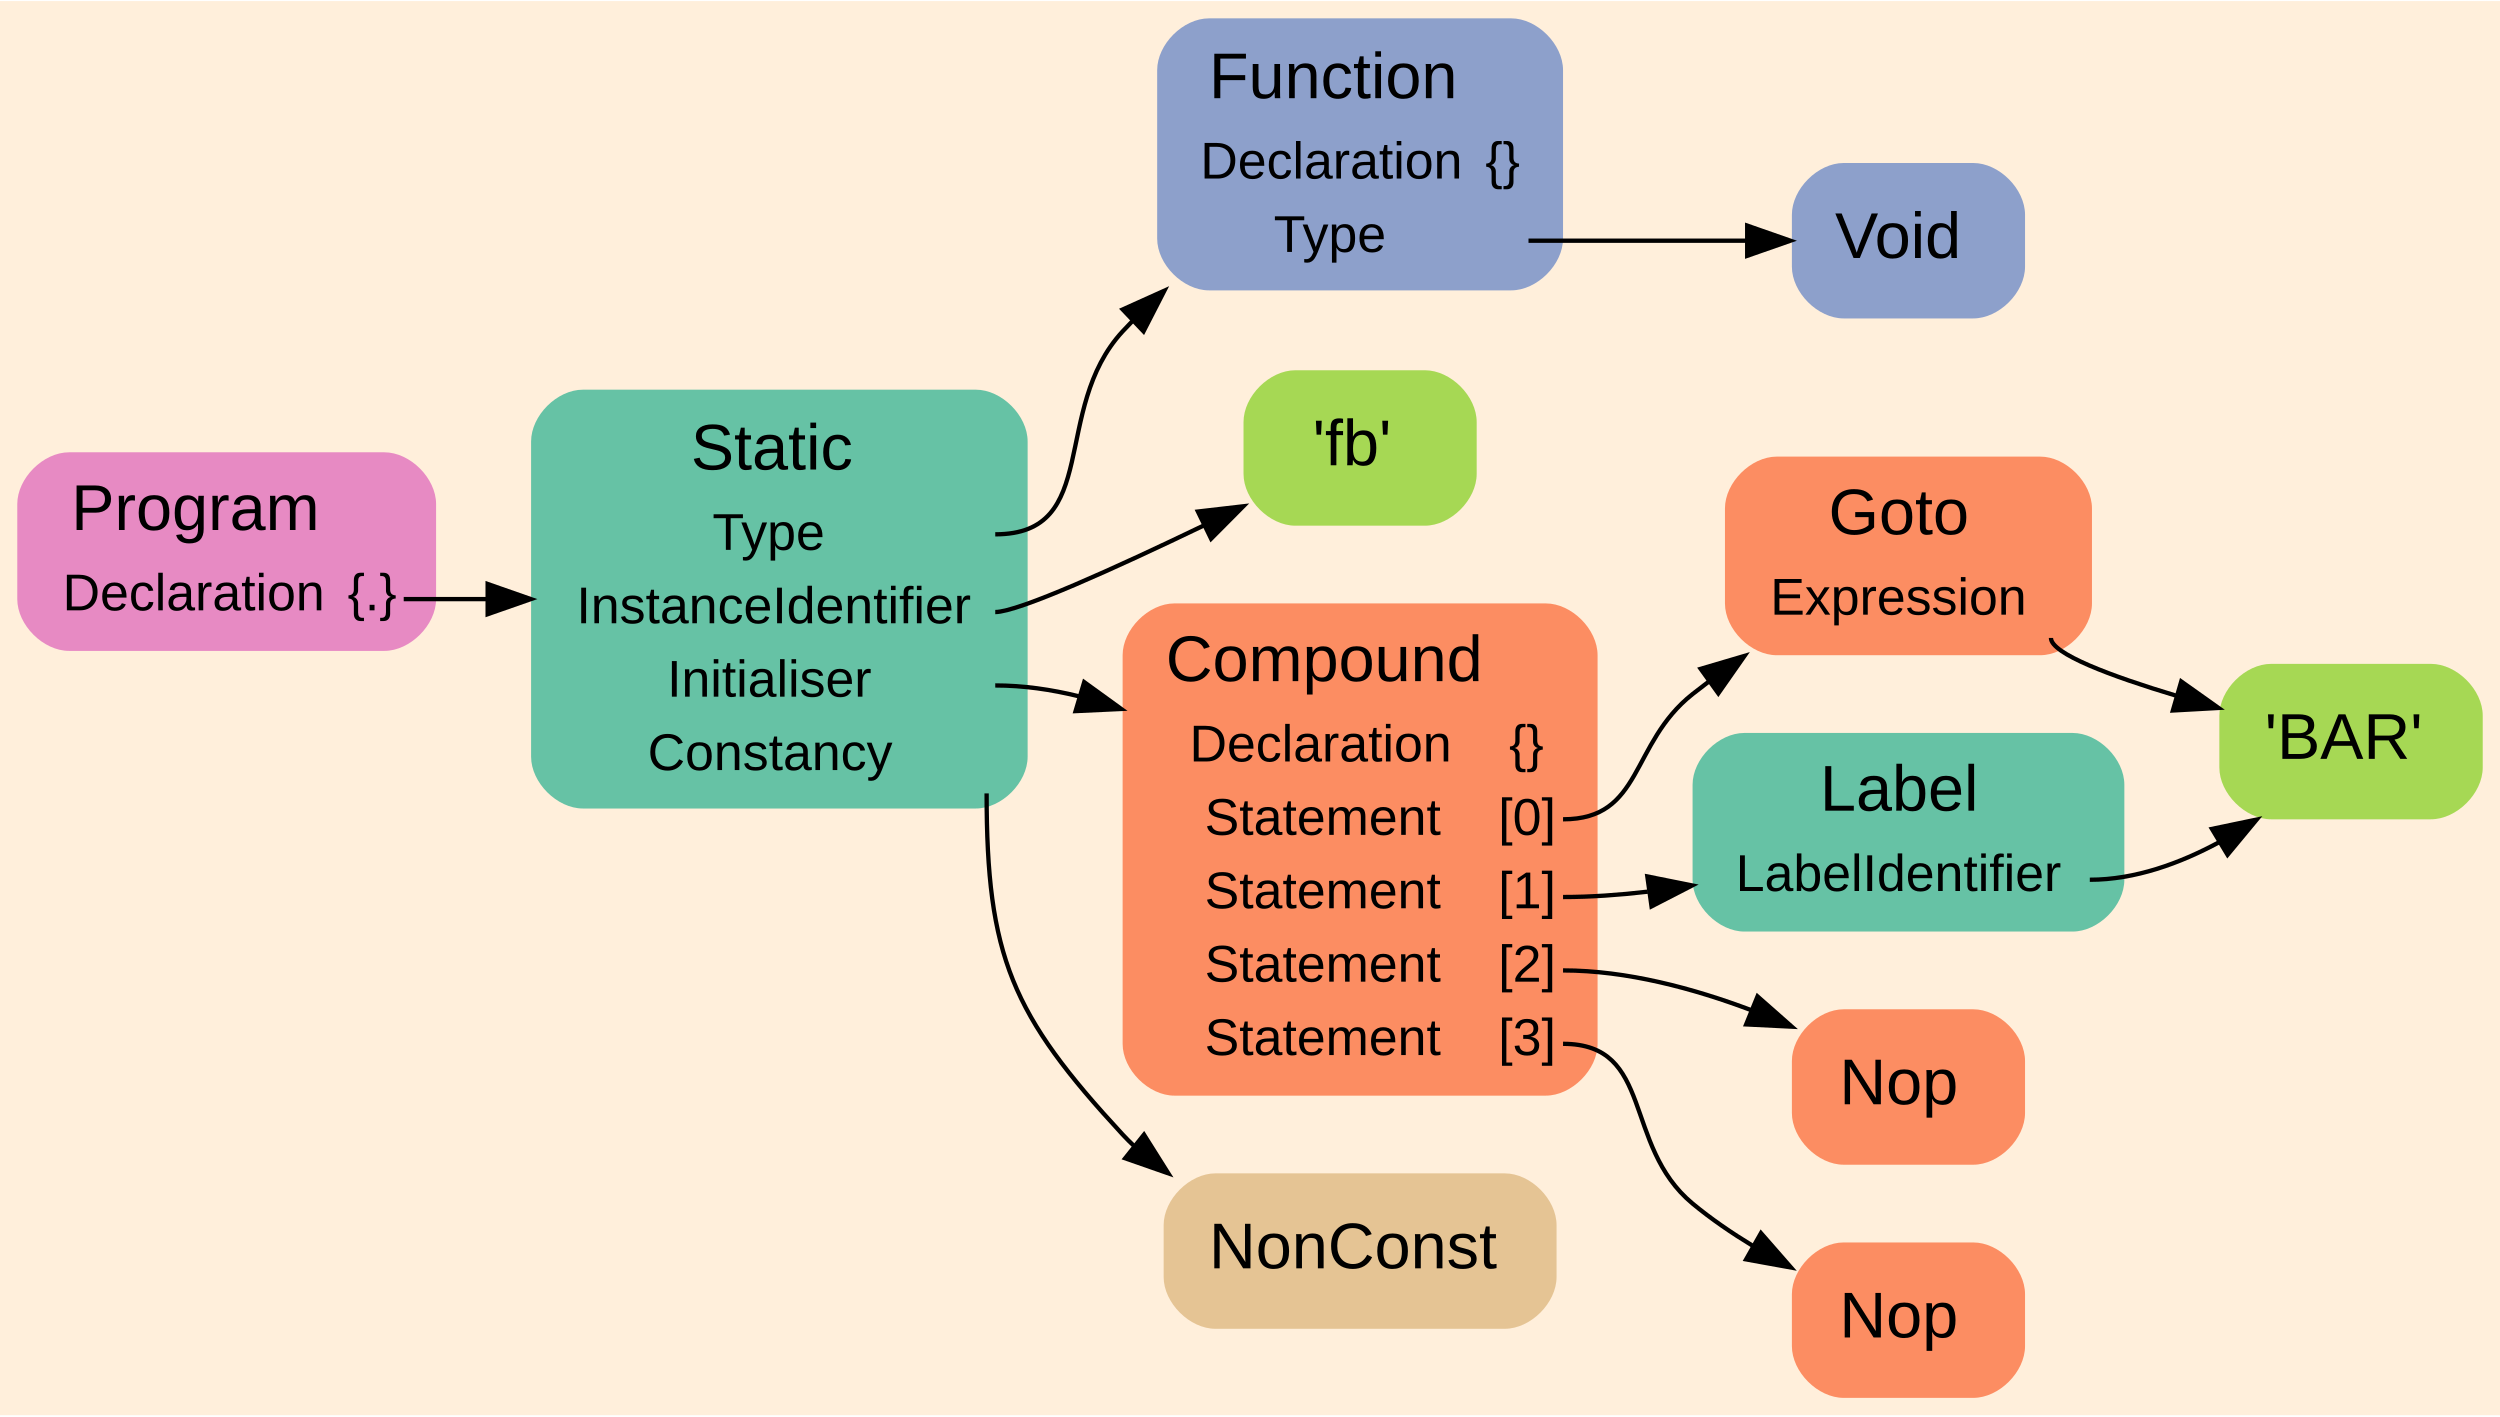
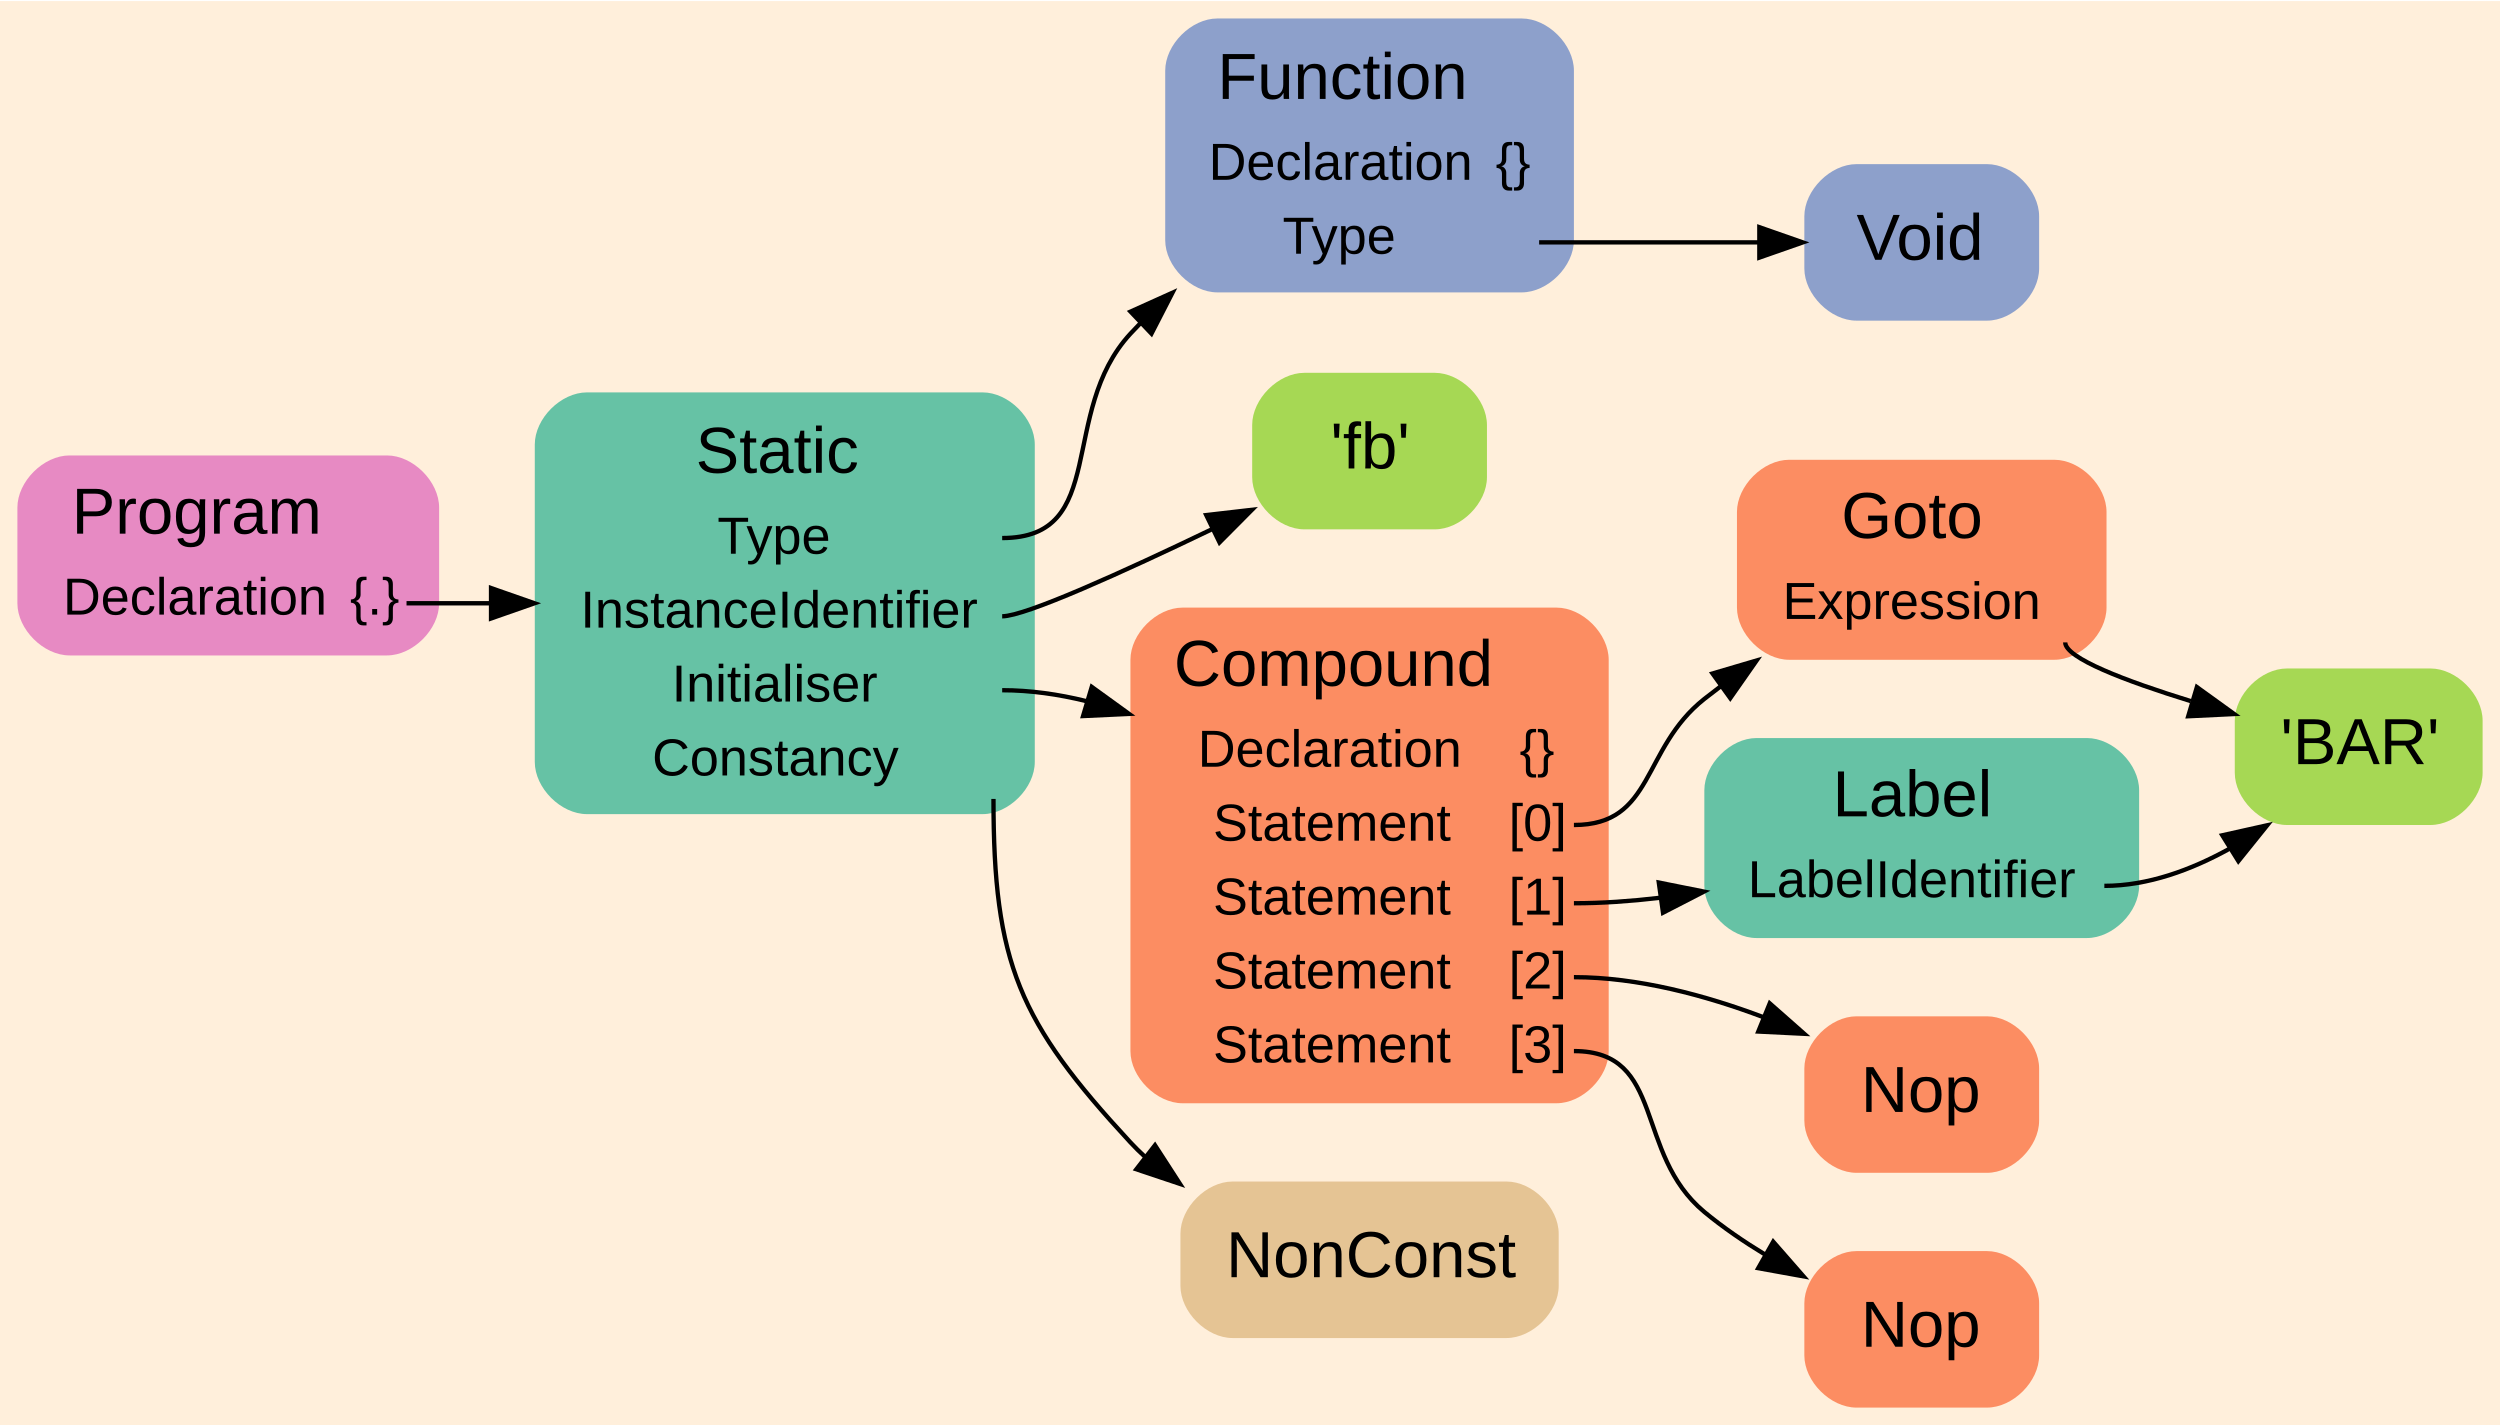
- <svg xmlns="http://www.w3.org/2000/svg" width="579pt" height="328pt" viewBox="0.00 0.00 579.00 327.50">
+ <svg xmlns="http://www.w3.org/2000/svg" width="575pt" height="328pt" viewBox="0.00 0.00 575.00 327.50">
  <g id="graph0" class="graph" transform="scale(1 1) rotate(0) translate(4 323.5)">
-     <polygon fill="#ffefdb" stroke="transparent" points="-4,4 -4,-323.5 575,-323.5 575,4 -4,4" />
+     <polygon fill="#ffefdb" stroke="transparent" points="-4,4 -4,-323.5 571,-323.5 571,4 -4,4" />
    <g id="node1" class="node">
      <path fill="#e78ac3" stroke="transparent" d="M85,-219C85,-219 12,-219 12,-219 6,-219 0,-213 0,-207 0,-207 0,-185 0,-185 0,-179 6,-173 12,-173 12,-173 85,-173 85,-173 91,-173 97,-179 97,-185 97,-185 97,-207 97,-207 97,-213 91,-219 85,-219" />
      <text text-anchor="start" x="12.5" y="-201" font-family="Arial" font-size="15.00" fill="#000000">Program</text>
      <text text-anchor="start" x="10.5" y="-182.4" font-family="Arial" font-size="12.00" fill="#000000">Declaration</text>
      <text text-anchor="start" x="76.5" y="-182.4" font-family="Arial" font-size="12.00" fill="#000000">{.}</text>
    </g>
    <g id="node2" class="node">
      <path fill="#66c2a5" stroke="transparent" d="M222,-233.5C222,-233.5 131,-233.5 131,-233.5 125,-233.5 119,-227.5 119,-221.5 119,-221.5 119,-148.5 119,-148.5 119,-142.5 125,-136.5 131,-136.5 131,-136.5 222,-136.5 222,-136.5 228,-136.5 234,-142.5 234,-148.5 234,-148.5 234,-221.5 234,-221.5 234,-227.5 228,-233.5 222,-233.5" />
      <text text-anchor="start" x="156" y="-215" font-family="Arial" font-size="15.00" fill="#000000">Static</text>
      <text text-anchor="start" x="161" y="-196.4" font-family="Arial" font-size="12.00" fill="#000000">Type</text>
      <text text-anchor="start" x="129.5" y="-179.4" font-family="Arial" font-size="12.00" fill="#000000">InstanceIdentifier</text>
      <text text-anchor="start" x="150.5" y="-162.4" font-family="Arial" font-size="12.00" fill="#000000">Initialiser</text>
      <text text-anchor="start" x="146" y="-145.4" font-family="Arial" font-size="12.00" fill="#000000">Constancy</text>
    </g>
    <g id="edge1" class="edge">
      <path fill="none" stroke="#000000" d="M89.5,-185C95.745,-185 102.241,-185 108.746,-185" />
      <polygon fill="#000000" stroke="#000000" points="108.939,-188.5 118.939,-185 108.939,-181.5 108.939,-188.5" />
    </g>
    <g id="node3" class="node">
      <path fill="#8da0cb" stroke="transparent" d="M346,-319.5C346,-319.5 276,-319.5 276,-319.5 270,-319.5 264,-313.5 264,-307.5 264,-307.5 264,-268.5 264,-268.5 264,-262.5 270,-256.5 276,-256.5 276,-256.5 346,-256.5 346,-256.5 352,-256.5 358,-262.5 358,-268.5 358,-268.5 358,-307.5 358,-307.5 358,-313.5 352,-319.5 346,-319.5" />
      <text text-anchor="start" x="276" y="-301" font-family="Arial" font-size="15.00" fill="#000000">Function</text>
      <text text-anchor="start" x="274" y="-282.4" font-family="Arial" font-size="12.00" fill="#000000">Declaration</text>
      <text text-anchor="start" x="340" y="-282.4" font-family="Arial" font-size="12.00" fill="#000000">{}</text>
      <text text-anchor="start" x="291" y="-265.4" font-family="Arial" font-size="12.00" fill="#000000">Type</text>
    </g>
    <g id="edge2" class="edge">
      <path fill="none" stroke="#000000" d="M226.5,-200C251.163,-200 239.273,-228.877 256,-247 256.747,-247.81 257.512,-248.614 258.293,-249.413" />
      <polygon fill="#000000" stroke="#000000" points="256.017,-252.079 265.676,-256.431 260.839,-247.005 256.017,-252.079" />
    </g>
    <g id="node5" class="node">
      <path fill="#a6d854" stroke="transparent" d="M326,-238C326,-238 296,-238 296,-238 290,-238 284,-232 284,-226 284,-226 284,-214 284,-214 284,-208 290,-202 296,-202 296,-202 326,-202 326,-202 332,-202 338,-208 338,-214 338,-214 338,-226 338,-226 338,-232 332,-238 326,-238" />
-       <text text-anchor="start" x="300" y="-216" font-family="Arial" font-size="15.00" fill="#000000">'fb'</text>
+       <text text-anchor="start" x="302" y="-216" font-family="Arial" font-size="15.00" fill="#000000">'fb'</text>
    </g>
    <g id="edge3" class="edge">
      <path fill="none" stroke="#000000" d="M226.5,-182C231.835,-182 254.338,-192.207 274.78,-202.042" />
      <polygon fill="#000000" stroke="#000000" points="273.434,-205.278 283.959,-206.496 276.49,-198.981 273.434,-205.278" />
    </g>
    <g id="node6" class="node">
      <path fill="#fc8d62" stroke="transparent" d="M354,-184C354,-184 268,-184 268,-184 262,-184 256,-178 256,-172 256,-172 256,-82 256,-82 256,-76 262,-70 268,-70 268,-70 354,-70 354,-70 360,-70 366,-76 366,-82 366,-82 366,-172 366,-172 366,-178 360,-184 354,-184" />
      <text text-anchor="start" x="266" y="-166" font-family="Arial" font-size="15.00" fill="#000000">Compound</text>
      <text text-anchor="start" x="271.5" y="-147.4" font-family="Arial" font-size="12.00" fill="#000000">Declaration</text>
      <text text-anchor="start" x="345.5" y="-147.4" font-family="Arial" font-size="12.00" fill="#000000">{}</text>
      <text text-anchor="start" x="275" y="-130.4" font-family="Arial" font-size="12.00" fill="#000000">Statement</text>
      <text text-anchor="start" x="343" y="-130.4" font-family="Arial" font-size="12.00" fill="#000000">[0]</text>
      <text text-anchor="start" x="275" y="-113.4" font-family="Arial" font-size="12.00" fill="#000000">Statement</text>
      <text text-anchor="start" x="343" y="-113.4" font-family="Arial" font-size="12.00" fill="#000000">[1]</text>
      <text text-anchor="start" x="275" y="-96.4" font-family="Arial" font-size="12.00" fill="#000000">Statement</text>
      <text text-anchor="start" x="343" y="-96.4" font-family="Arial" font-size="12.00" fill="#000000">[2]</text>
      <text text-anchor="start" x="275" y="-79.4" font-family="Arial" font-size="12.00" fill="#000000">Statement</text>
      <text text-anchor="start" x="343" y="-79.4" font-family="Arial" font-size="12.00" fill="#000000">[3]</text>
    </g>
    <g id="edge4" class="edge">
      <path fill="none" stroke="#000000" d="M226.5,-165C232.939,-165 239.431,-164.071 245.801,-162.503" />
      <polygon fill="#000000" stroke="#000000" points="247.103,-165.767 255.686,-159.555 245.103,-159.059 247.103,-165.767" />
    </g>
    <g id="node12" class="node">
-       <path fill="#e5c494" stroke="transparent" d="M344.5,-52C344.5,-52 277.5,-52 277.5,-52 271.5,-52 265.5,-46 265.5,-40 265.5,-40 265.5,-28 265.5,-28 265.5,-22 271.5,-16 277.5,-16 277.5,-16 344.5,-16 344.5,-16 350.5,-16 356.5,-22 356.5,-28 356.5,-28 356.5,-40 356.5,-40 356.5,-46 350.5,-52 344.5,-52" />
-       <text text-anchor="start" x="276" y="-30" font-family="Arial" font-size="15.00" fill="#000000">NonConst</text>
+       <path fill="#e5c494" stroke="transparent" d="M342.5,-52C342.5,-52 279.5,-52 279.5,-52 273.5,-52 267.5,-46 267.5,-40 267.5,-40 267.5,-28 267.5,-28 267.5,-22 273.5,-16 279.5,-16 279.5,-16 342.5,-16 342.5,-16 348.5,-16 354.5,-22 354.5,-28 354.5,-28 354.5,-40 354.5,-40 354.5,-46 348.5,-52 342.5,-52" />
+       <text text-anchor="start" x="278" y="-30" font-family="Arial" font-size="15.00" fill="#000000">NonConst</text>
    </g>
    <g id="edge5" class="edge">
-       <path fill="none" stroke="#000000" d="M224.5,-140C224.5,-102.201 230.32,-88.736 256,-61 256.874,-60.056 257.788,-59.141 258.737,-58.254" />
-       <polygon fill="#000000" stroke="#000000" points="260.947,-60.969 266.588,-52 256.585,-55.493 260.947,-60.969" />
+       <path fill="none" stroke="#000000" d="M224.5,-140C224.5,-102.201 230.32,-88.736 256,-61 257.039,-59.878 258.134,-58.797 259.277,-57.755" />
+       <polygon fill="#000000" stroke="#000000" points="261.647,-60.347 267.4,-51.45 257.355,-54.817 261.647,-60.347" />
    </g>
    <g id="node4" class="node">
      <path fill="#8da0cb" stroke="transparent" d="M453,-286C453,-286 423,-286 423,-286 417,-286 411,-280 411,-274 411,-274 411,-262 411,-262 411,-256 417,-250 423,-250 423,-250 453,-250 453,-250 459,-250 465,-256 465,-262 465,-262 465,-274 465,-274 465,-280 459,-286 453,-286" />
-       <text text-anchor="start" x="421" y="-264" font-family="Arial" font-size="15.00" fill="#000000">Void</text>
+       <text text-anchor="start" x="423" y="-264" font-family="Arial" font-size="15.00" fill="#000000">Void</text>
    </g>
    <g id="edge6" class="edge">
      <path fill="none" stroke="#000000" d="M350,-268C366.51,-268 384.761,-268 400.343,-268" />
      <polygon fill="#000000" stroke="#000000" points="400.649,-271.5 410.649,-268 400.649,-264.5 400.649,-271.5" />
    </g>
    <g id="node7" class="node">
      <path fill="#fc8d62" stroke="transparent" d="M468.5,-218C468.5,-218 407.5,-218 407.5,-218 401.5,-218 395.5,-212 395.5,-206 395.5,-206 395.5,-184 395.5,-184 395.5,-178 401.5,-172 407.5,-172 407.5,-172 468.5,-172 468.5,-172 474.5,-172 480.5,-178 480.5,-184 480.5,-184 480.5,-206 480.5,-206 480.5,-212 474.5,-218 468.5,-218" />
      <text text-anchor="start" x="419.5" y="-200" font-family="Arial" font-size="15.00" fill="#000000">Goto</text>
      <text text-anchor="start" x="406" y="-181.4" font-family="Arial" font-size="12.00" fill="#000000">Expression</text>
    </g>
    <g id="edge7" class="edge">
      <path fill="none" stroke="#000000" d="M358,-134C376.545,-134 373.452,-151.5 388,-163 389.188,-163.939 390.403,-164.875 391.64,-165.806" />
      <polygon fill="#000000" stroke="#000000" points="389.874,-168.847 400.036,-171.846 393.962,-163.165 389.874,-168.847" />
    </g>
    <g id="node9" class="node">
      <path fill="#66c2a5" stroke="transparent" d="M476,-154C476,-154 400,-154 400,-154 394,-154 388,-148 388,-142 388,-142 388,-120 388,-120 388,-114 394,-108 400,-108 400,-108 476,-108 476,-108 482,-108 488,-114 488,-120 488,-120 488,-142 488,-142 488,-148 482,-154 476,-154" />
      <text text-anchor="start" x="417.5" y="-136" font-family="Arial" font-size="15.00" fill="#000000">Label</text>
      <text text-anchor="start" x="398" y="-117.4" font-family="Arial" font-size="12.00" fill="#000000">LabelIdentifier</text>
    </g>
    <g id="edge8" class="edge">
      <path fill="none" stroke="#000000" d="M358,-116C364.399,-116 371.037,-116.469 377.629,-117.242" />
      <polygon fill="#000000" stroke="#000000" points="377.522,-120.761 387.91,-118.682 378.492,-113.829 377.522,-120.761" />
    </g>
    <g id="node10" class="node">
      <path fill="#fc8d62" stroke="transparent" d="M453,-90C453,-90 423,-90 423,-90 417,-90 411,-84 411,-78 411,-78 411,-66 411,-66 411,-60 417,-54 423,-54 423,-54 453,-54 453,-54 459,-54 465,-60 465,-66 465,-66 465,-78 465,-78 465,-84 459,-90 453,-90" />
-       <text text-anchor="start" x="422" y="-68" font-family="Arial" font-size="15.00" fill="#000000">Nop</text>
+       <text text-anchor="start" x="424" y="-68" font-family="Arial" font-size="15.00" fill="#000000">Nop</text>
    </g>
    <g id="edge9" class="edge">
      <path fill="none" stroke="#000000" d="M358,-99C372.745,-99 388.253,-94.832 401.649,-89.771" />
      <polygon fill="#000000" stroke="#000000" points="403.042,-92.982 410.988,-85.975 400.406,-86.498 403.042,-92.982" />
    </g>
    <g id="node11" class="node">
      <path fill="#fc8d62" stroke="transparent" d="M453,-36C453,-36 423,-36 423,-36 417,-36 411,-30 411,-24 411,-24 411,-12 411,-12 411,-6 417,0 423,0 423,0 453,0 453,0 459,0 465,-6 465,-12 465,-12 465,-24 465,-24 465,-30 459,-36 453,-36" />
-       <text text-anchor="start" x="422" y="-14" font-family="Arial" font-size="15.00" fill="#000000">Nop</text>
+       <text text-anchor="start" x="424" y="-14" font-family="Arial" font-size="15.00" fill="#000000">Nop</text>
    </g>
    <g id="edge10" class="edge">
      <path fill="none" stroke="#000000" d="M358,-82C379.171,-82 371.704,-58.514 388,-45 392.272,-41.458 397.08,-38.169 401.983,-35.192" />
      <polygon fill="#000000" stroke="#000000" points="403.842,-38.162 410.815,-30.186 400.39,-32.072 403.842,-38.162" />
    </g>
    <g id="node8" class="node">
-       <path fill="#a6d854" stroke="transparent" d="M559,-170C559,-170 522,-170 522,-170 516,-170 510,-164 510,-158 510,-158 510,-146 510,-146 510,-140 516,-134 522,-134 522,-134 559,-134 559,-134 565,-134 571,-140 571,-146 571,-146 571,-158 571,-158 571,-164 565,-170 559,-170" />
+       <path fill="#a6d854" stroke="transparent" d="M555,-170C555,-170 522,-170 522,-170 516,-170 510,-164 510,-158 510,-158 510,-146 510,-146 510,-140 516,-134 522,-134 522,-134 555,-134 555,-134 561,-134 567,-140 567,-146 567,-146 567,-158 567,-158 567,-164 561,-170 555,-170" />
      <text text-anchor="start" x="520.5" y="-148" font-family="Arial" font-size="15.00" fill="#000000">'BAR'</text>
    </g>
    <g id="edge11" class="edge">
-       <path fill="none" stroke="#000000" d="M471,-176C471,-172.353 484.85,-167.179 500.185,-162.569" />
-       <polygon fill="#000000" stroke="#000000" points="501.177,-165.925 509.814,-159.79 499.236,-159.2 501.177,-165.925" />
+       <path fill="none" stroke="#000000" d="M471,-176C471,-172.404 484.779,-167.158 499.886,-162.487" />
+       <polygon fill="#000000" stroke="#000000" points="501.282,-165.724 509.874,-159.524 499.291,-159.013 501.282,-165.724" />
    </g>
    <g id="edge12" class="edge">
-       <path fill="none" stroke="#000000" d="M480,-120C490.427,-120 500.814,-123.76 509.963,-128.702" />
-       <polygon fill="#000000" stroke="#000000" points="508.285,-131.777 518.656,-133.943 511.899,-125.782 508.285,-131.777" />
+       <path fill="none" stroke="#000000" d="M480,-120C490.053,-120 500.016,-123.682 508.795,-128.548" />
+       <polygon fill="#000000" stroke="#000000" points="507.128,-131.633 517.468,-133.943 510.825,-125.689 507.128,-131.633" />
    </g>
  </g>
</svg>
